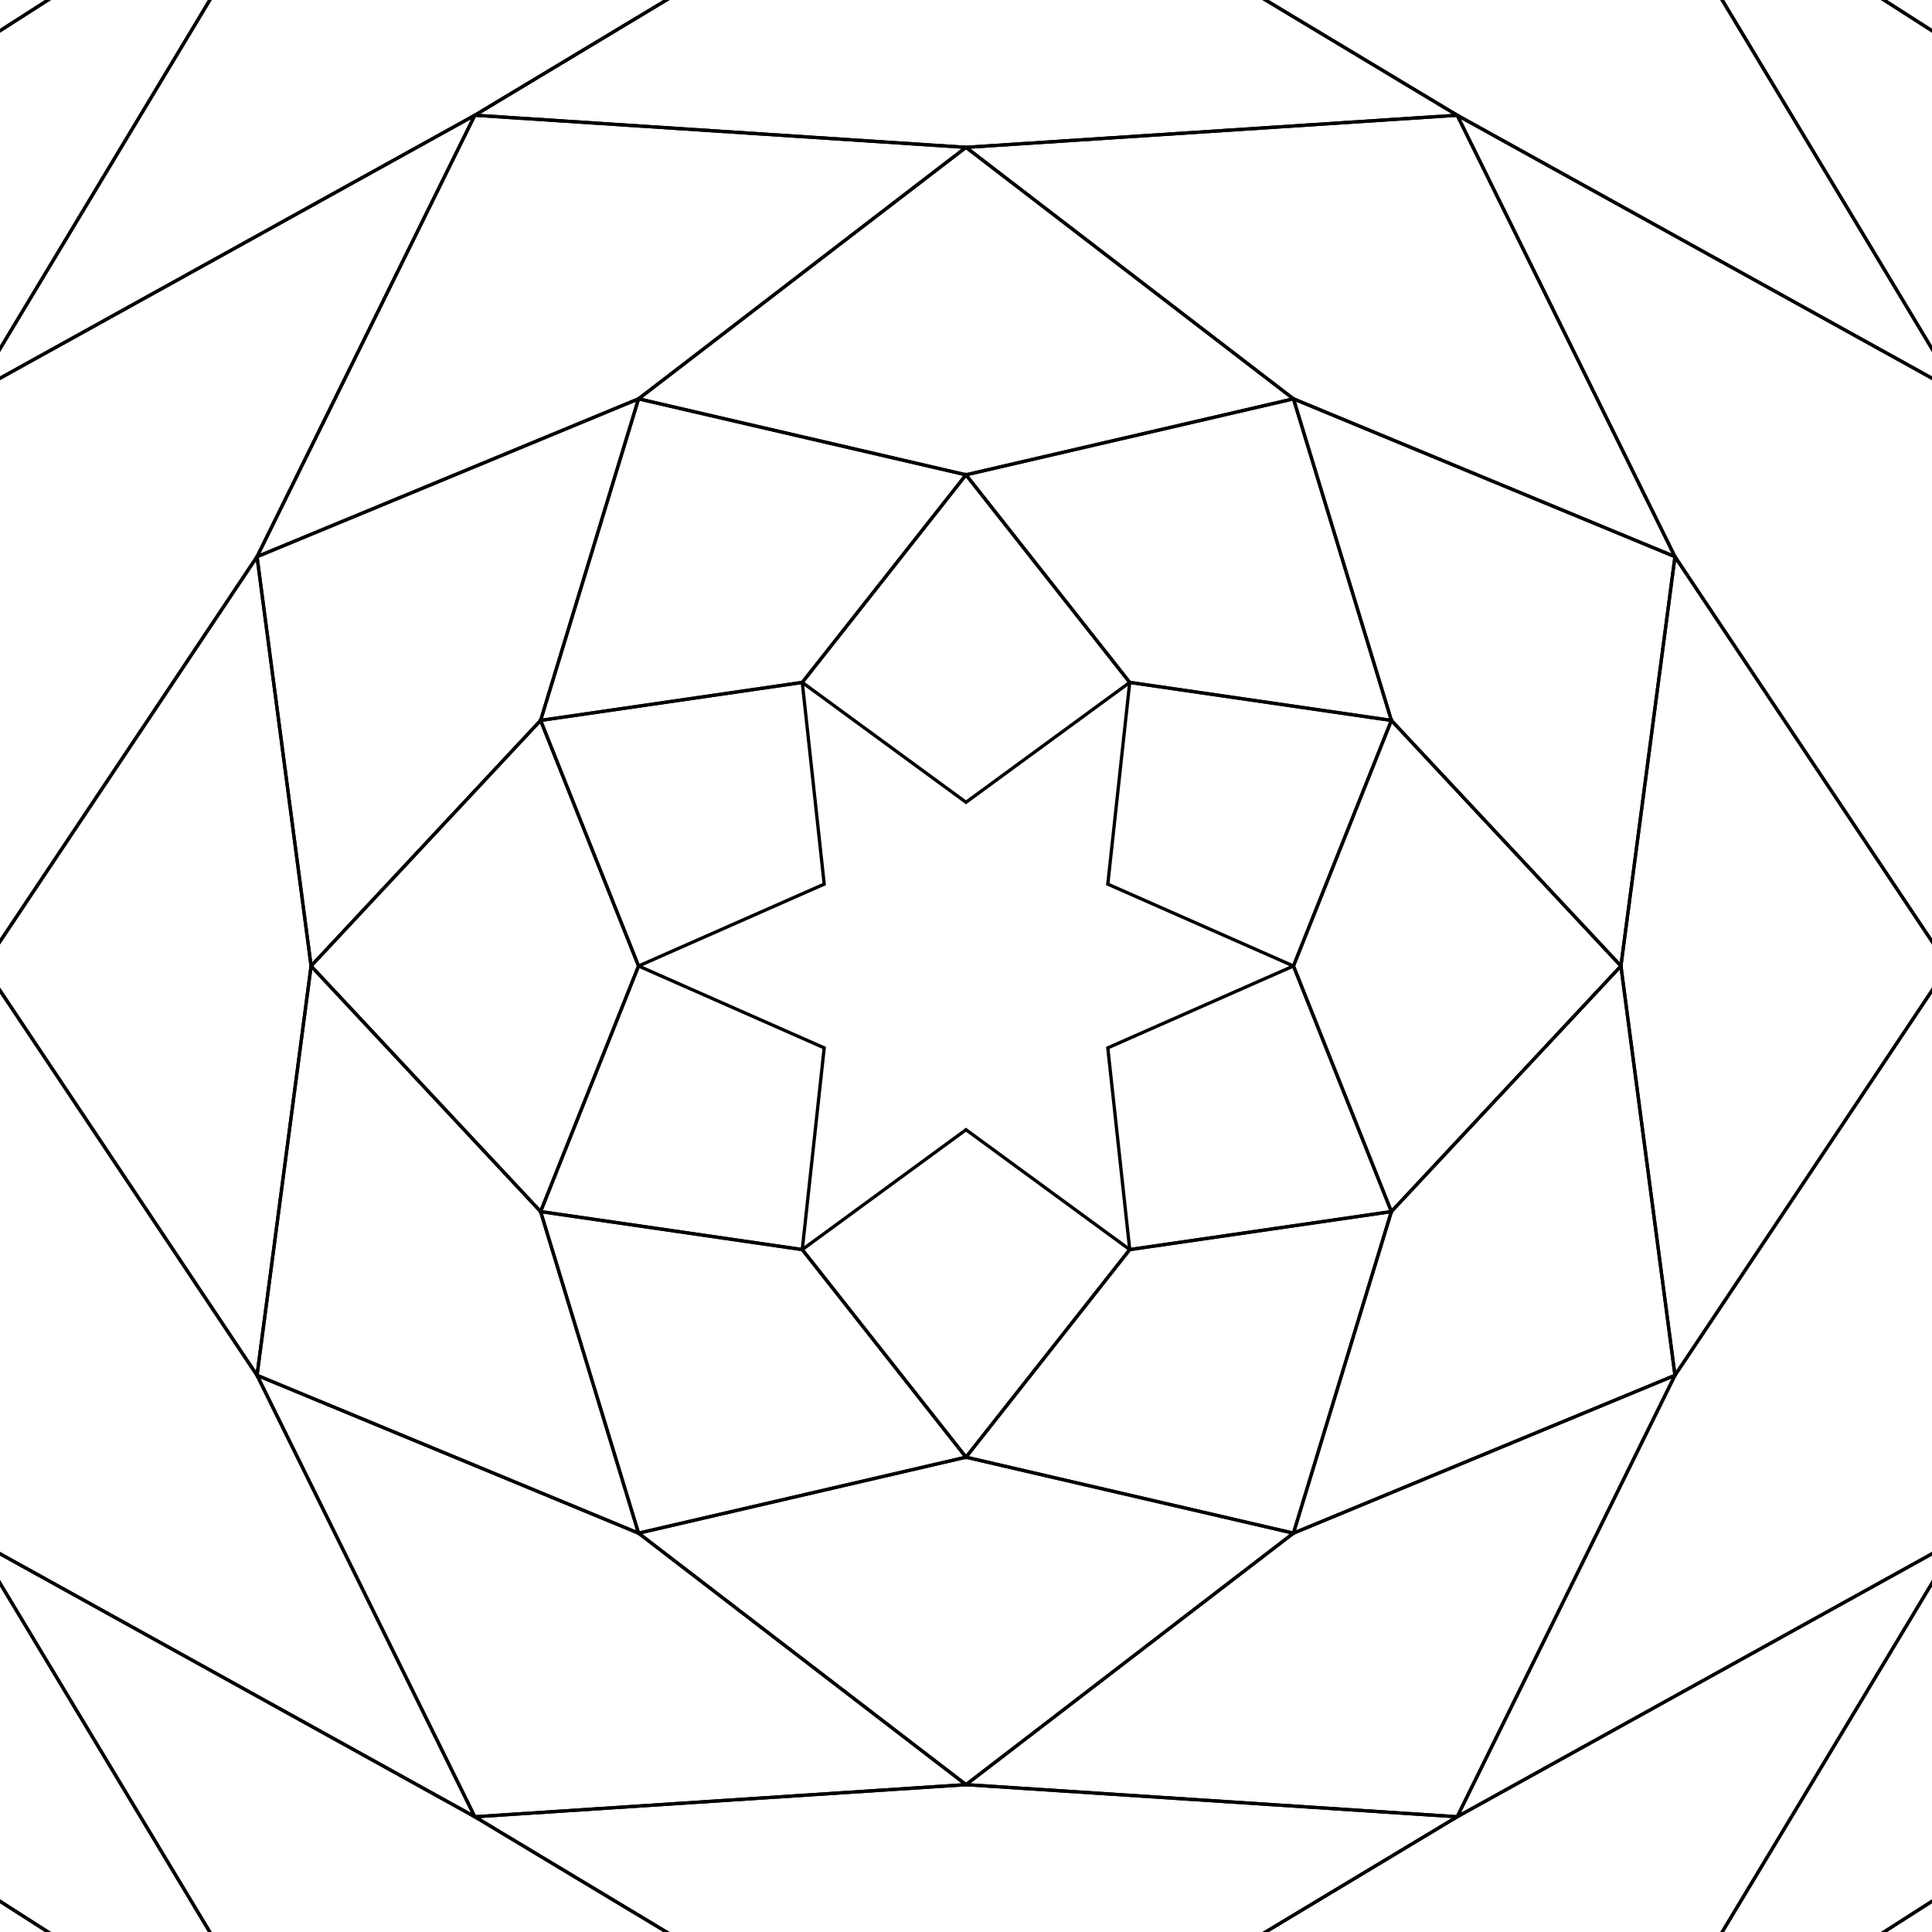
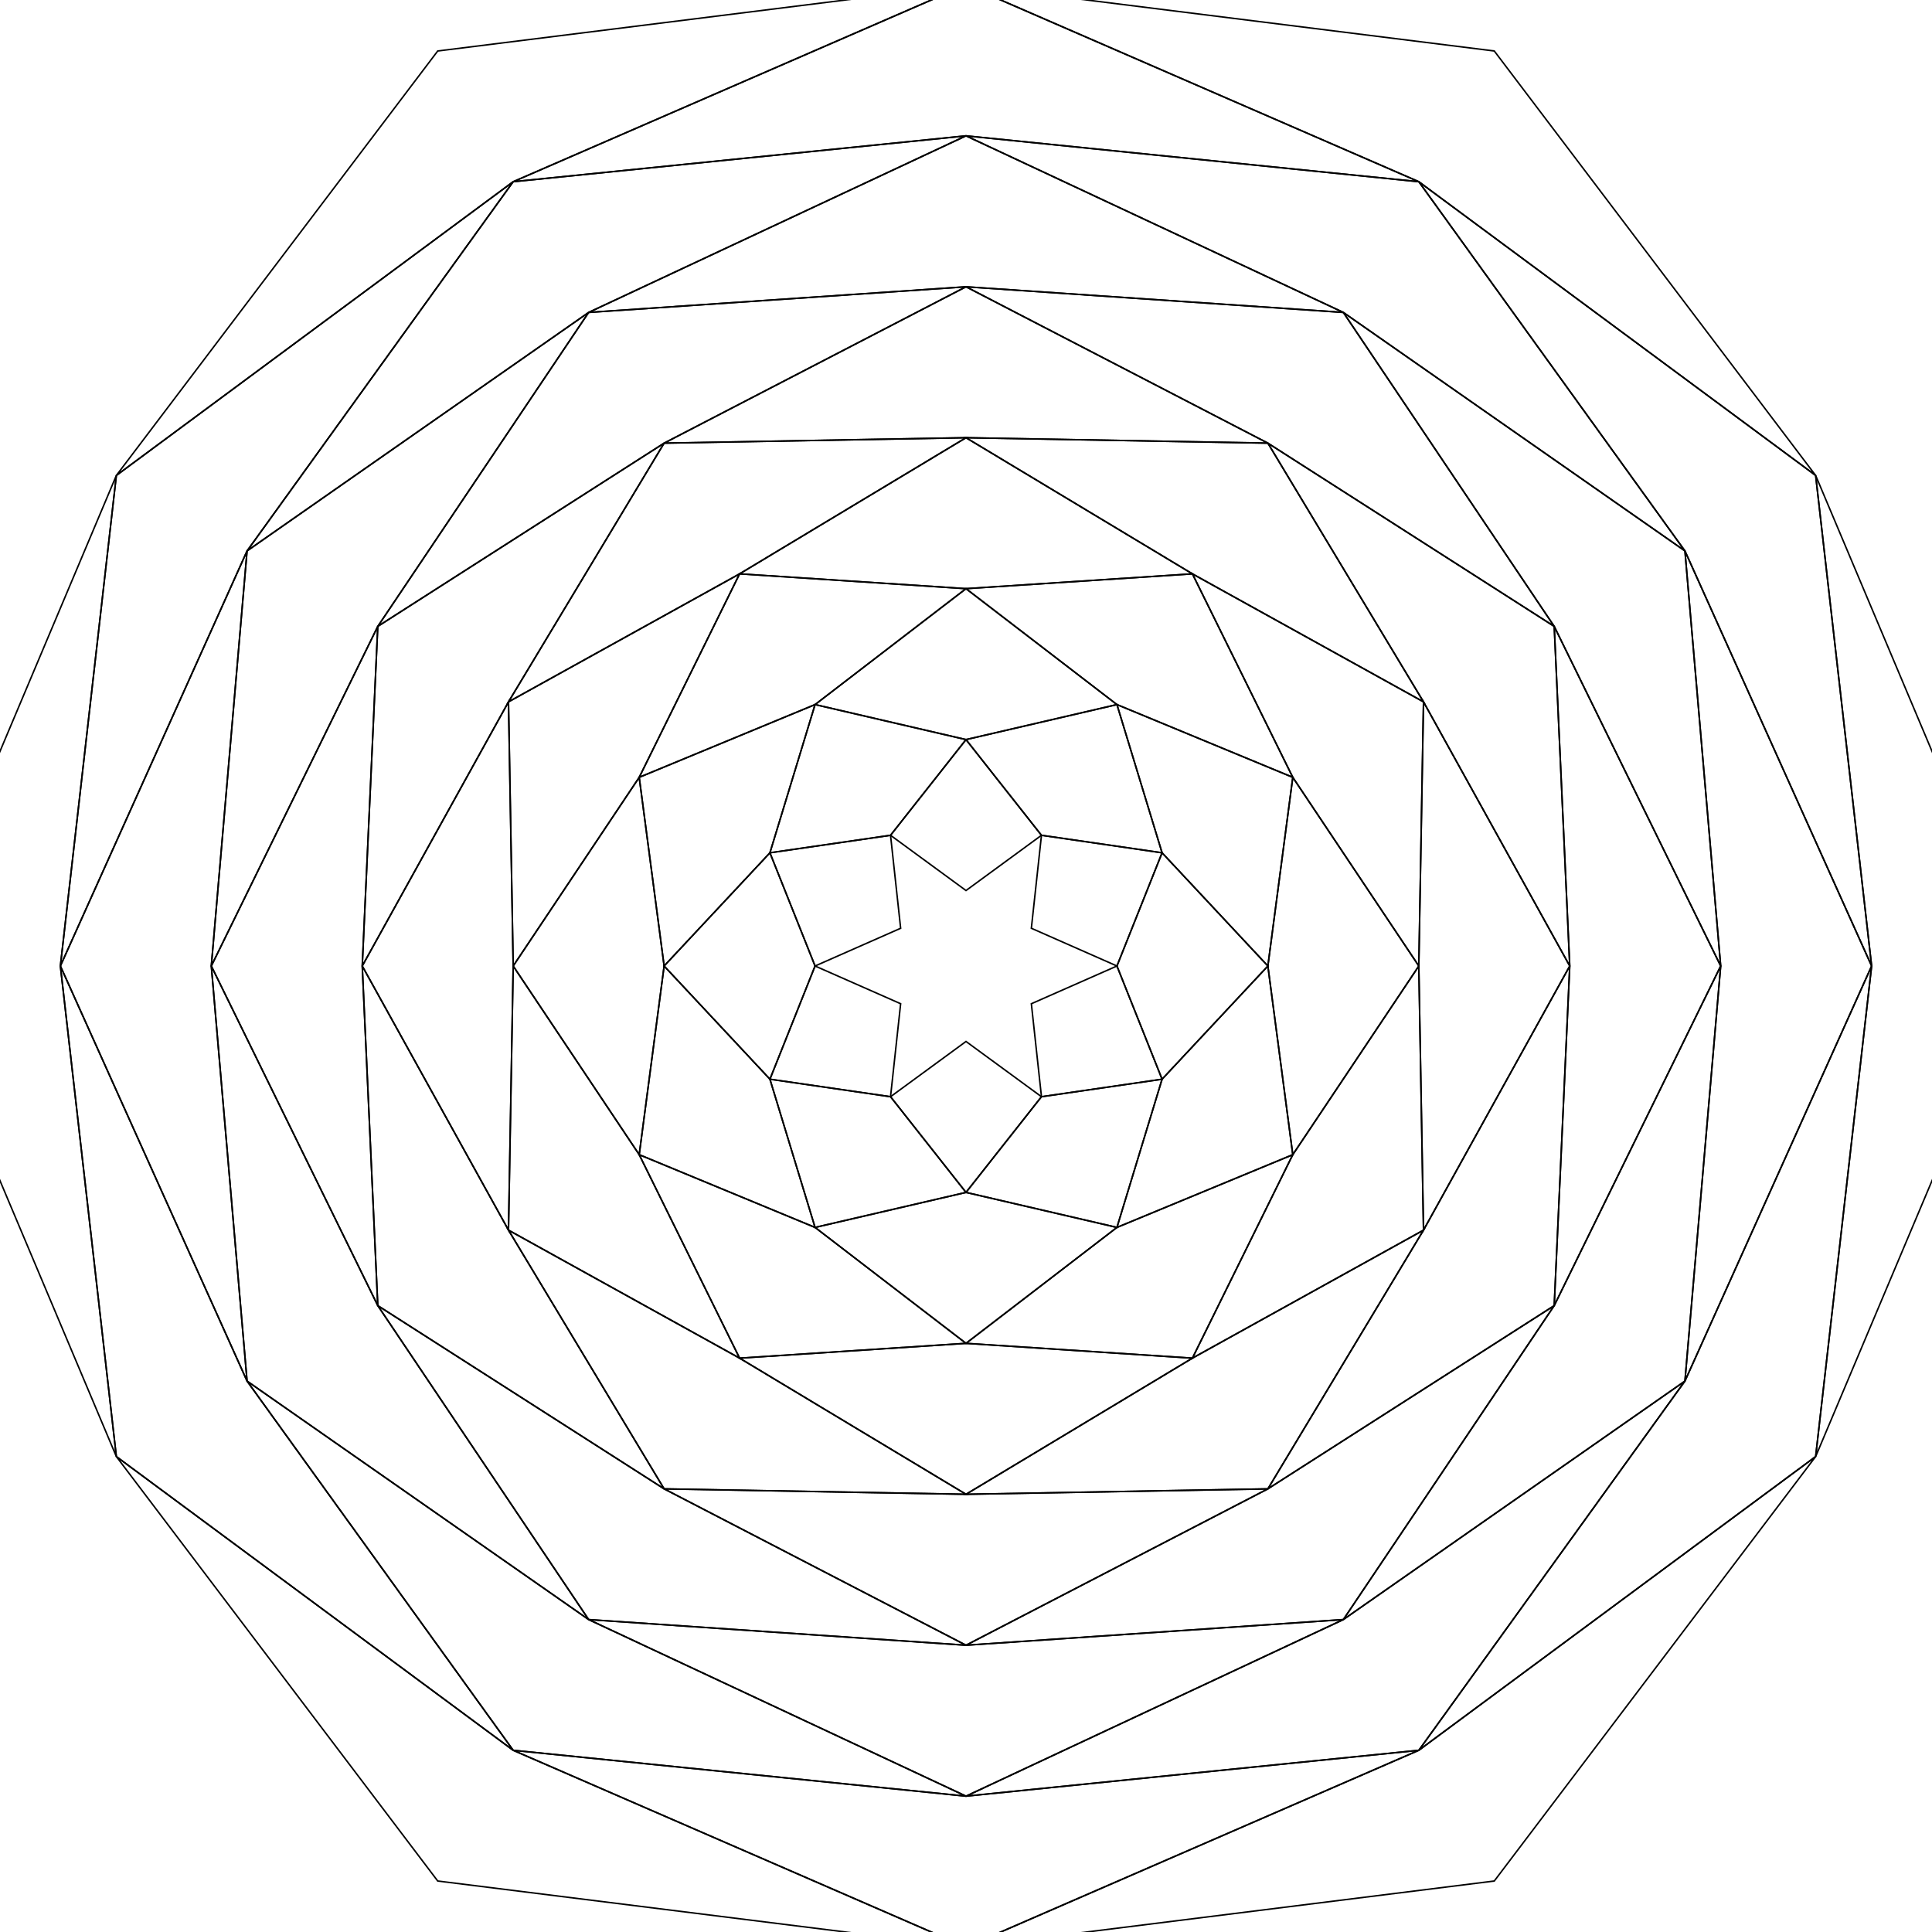
- <svg xmlns="http://www.w3.org/2000/svg" width="590" height="590">
+ <svg svg="http://www.w3.org/2000/svg" xlink="http://www.w3.org/1999/xlink" width="1280" height="1280">
  <defs />
-   <g id="canvas" transform="matrix(1,0,0,-1,0,590) translate(295,295)">
+   <g id="canvas" transform="matrix(1,0,0,-1,0,1280) translate(640,640)">
    <g id="offsetradialgrid">
      <g id="even">
        <path style="fill:none;stroke:black" d="M0,650 L300,519.615 L-0,550 L-300,519.615 Z" />
        <path style="fill:none;stroke:black" d="M562.917,325 L600,0 L476.314,275 L300,519.615 Z" />
        <path style="fill:none;stroke:black" d="M562.917,-325 L300,-519.615 L476.314,-275 L600,0 Z" />
        <path style="fill:none;stroke:black" d="M0,-650 L-300,-519.615 L0,-550 L300,-519.615 Z" />
        <path style="fill:none;stroke:black" d="M-562.917,-325 L-600,-0 L-476.314,-275 L-300,-519.615 Z" />
        <path style="fill:none;stroke:black" d="M-562.917,325 L-300,519.615 L-476.314,275 L-600,-0 Z" />
        <path style="fill:none;stroke:black" d="M-476.314,275 L-250,433.013 L-389.711,225 L-500,-0 Z" />
        <path style="fill:none;stroke:black" d="M-0,550 L250,433.013 L-0,450 L-250,433.013 Z" />
        <path style="fill:none;stroke:black" d="M476.314,275 L500,0 L389.711,225 L250,433.013 Z" />
        <path style="fill:none;stroke:black" d="M476.314,-275 L250,-433.013 L389.711,-225 L500,0 Z" />
        <path style="fill:none;stroke:black" d="M0,-550 L-250,-433.013 L0,-450 L250,-433.013 Z" />
        <path style="fill:none;stroke:black" d="M-476.314,-275 L-500,-0 L-389.711,-225 L-250,-433.013 Z" />
        <path style="fill:none;stroke:black" d="M-389.711,-225 L-400,-0 L-303.109,-175 L-200,-346.41 Z" />
        <path style="fill:none;stroke:black" d="M-389.711,225 L-200,346.41 L-303.109,175 L-400,-0 Z" />
        <path style="fill:none;stroke:black" d="M-0,450 L200,346.41 L-0,350 L-200,346.41 Z" />
        <path style="fill:none;stroke:black" d="M389.711,225 L400,0 L303.109,175 L200,346.41 Z" />
        <path style="fill:none;stroke:black" d="M389.711,-225 L200,-346.41 L303.109,-175 L400,0 Z" />
        <path style="fill:none;stroke:black" d="M0,-450 L-200,-346.41 L0,-350 L200,-346.41 Z" />
        <path style="fill:none;stroke:black" d="M0,-350 L-150,-259.808 L0,-250 L150,-259.808 Z" />
        <path style="fill:none;stroke:black" d="M-303.109,-175 L-300,-0 L-216.506,-125 L-150,-259.808 Z" />
        <path style="fill:none;stroke:black" d="M-303.109,175 L-150,259.808 L-216.506,125 L-300,-0 Z" />
        <path style="fill:none;stroke:black" d="M-0,350 L150,259.808 L-0,250 L-150,259.808 Z" />
        <path style="fill:none;stroke:black" d="M303.109,175 L300,0 L216.506,125 L150,259.808 Z" />
        <path style="fill:none;stroke:black" d="M303.109,-175 L150,-259.808 L216.506,-125 L300,0 Z" />
        <path style="fill:none;stroke:black" d="M216.506,-125 L100,-173.205 L129.904,-75 L200,0 Z" />
        <path style="fill:none;stroke:black" d="M0,-250 L-100,-173.205 L0,-150 L100,-173.205 Z" />
        <path style="fill:none;stroke:black" d="M-216.506,-125 L-200,-0 L-129.904,-75 L-100,-173.205 Z" />
        <path style="fill:none;stroke:black" d="M-216.506,125 L-100,173.205 L-129.904,75 L-200,-0 Z" />
        <path style="fill:none;stroke:black" d="M-0,250 L100,173.205 L-0,150 L-100,173.205 Z" />
        <path style="fill:none;stroke:black" d="M216.506,125 L200,0 L129.904,75 L100,173.205 Z" />
        <path style="fill:none;stroke:black" d="M129.904,75 L100,0 L43.301,25 L50,86.603 Z" />
        <path style="fill:none;stroke:black" d="M129.904,-75 L50,-86.603 L43.301,-25 L100,0 Z" />
        <path style="fill:none;stroke:black" d="M0,-150 L-50,-86.603 L0,-50 L50,-86.603 Z" />
        <path style="fill:none;stroke:black" d="M-129.904,-75 L-100,-0 L-43.301,-25 L-50,-86.603 Z" />
        <path style="fill:none;stroke:black" d="M-129.904,75 L-50,86.603 L-43.301,25 L-100,-0 Z" />
        <path style="fill:none;stroke:black" d="M-0,150 L50,86.603 L0,50 L-50,86.603 Z" />
      </g>
      <g id="odd">
        <path style="fill:none;stroke:black" d="M350,606.218 L562.917,325 L300,519.615 L0,650 Z" />
        <path style="fill:none;stroke:black" d="M700,0 L562.917,-325 L600,0 L562.917,325 Z" />
        <path style="fill:none;stroke:black" d="M350,-606.218 L0,-650 L300,-519.615 L562.917,-325 Z" />
        <path style="fill:none;stroke:black" d="M-350,-606.218 L-562.917,-325 L-300,-519.615 L0,-650 Z" />
        <path style="fill:none;stroke:black" d="M-700,-0 L-562.917,325 L-600,-0 L-562.917,-325 Z" />
        <path style="fill:none;stroke:black" d="M-350,606.218 L0,650 L-300,519.615 L-562.917,325 Z" />
        <path style="fill:none;stroke:black" d="M-300,519.615 L-0,550 L-250,433.013 L-476.314,275 Z" />
        <path style="fill:none;stroke:black" d="M300,519.615 L476.314,275 L250,433.013 L-0,550 Z" />
        <path style="fill:none;stroke:black" d="M600,0 L476.314,-275 L500,0 L476.314,275 Z" />
        <path style="fill:none;stroke:black" d="M300,-519.615 L0,-550 L250,-433.013 L476.314,-275 Z" />
        <path style="fill:none;stroke:black" d="M-300,-519.615 L-476.314,-275 L-250,-433.013 L0,-550 Z" />
        <path style="fill:none;stroke:black" d="M-600,-0 L-476.314,275 L-500,-0 L-476.314,-275 Z" />
        <path style="fill:none;stroke:black" d="M-500,-0 L-389.711,225 L-400,-0 L-389.711,-225 Z" />
        <path style="fill:none;stroke:black" d="M-250,433.013 L-0,450 L-200,346.41 L-389.711,225 Z" />
        <path style="fill:none;stroke:black" d="M250,433.013 L389.711,225 L200,346.41 L-0,450 Z" />
        <path style="fill:none;stroke:black" d="M500,0 L389.711,-225 L400,0 L389.711,225 Z" />
        <path style="fill:none;stroke:black" d="M250,-433.013 L0,-450 L200,-346.41 L389.711,-225 Z" />
        <path style="fill:none;stroke:black" d="M-250,-433.013 L-389.711,-225 L-200,-346.41 L0,-450 Z" />
        <path style="fill:none;stroke:black" d="M-200,-346.41 L-303.109,-175 L-150,-259.808 L0,-350 Z" />
        <path style="fill:none;stroke:black" d="M-400,-0 L-303.109,175 L-300,-0 L-303.109,-175 Z" />
        <path style="fill:none;stroke:black" d="M-200,346.41 L-0,350 L-150,259.808 L-303.109,175 Z" />
        <path style="fill:none;stroke:black" d="M200,346.41 L303.109,175 L150,259.808 L-0,350 Z" />
        <path style="fill:none;stroke:black" d="M400,0 L303.109,-175 L300,0 L303.109,175 Z" />
        <path style="fill:none;stroke:black" d="M200,-346.41 L0,-350 L150,-259.808 L303.109,-175 Z" />
        <path style="fill:none;stroke:black" d="M150,-259.808 L0,-250 L100,-173.205 L216.506,-125 Z" />
        <path style="fill:none;stroke:black" d="M-150,-259.808 L-216.506,-125 L-100,-173.205 L0,-250 Z" />
        <path style="fill:none;stroke:black" d="M-300,-0 L-216.506,125 L-200,-0 L-216.506,-125 Z" />
        <path style="fill:none;stroke:black" d="M-150,259.808 L-0,250 L-100,173.205 L-216.506,125 Z" />
        <path style="fill:none;stroke:black" d="M150,259.808 L216.506,125 L100,173.205 L-0,250 Z" />
        <path style="fill:none;stroke:black" d="M300,0 L216.506,-125 L200,0 L216.506,125 Z" />
        <path style="fill:none;stroke:black" d="M200,0 L129.904,-75 L100,0 L129.904,75 Z" />
        <path style="fill:none;stroke:black" d="M100,-173.205 L0,-150 L50,-86.603 L129.904,-75 Z" />
        <path style="fill:none;stroke:black" d="M-100,-173.205 L-129.904,-75 L-50,-86.603 L0,-150 Z" />
        <path style="fill:none;stroke:black" d="M-200,-0 L-129.904,75 L-100,-0 L-129.904,-75 Z" />
        <path style="fill:none;stroke:black" d="M-100,173.205 L-0,150 L-50,86.603 L-129.904,75 Z" />
        <path style="fill:none;stroke:black" d="M100,173.205 L129.904,75 L50,86.603 L-0,150 Z" />
      </g>
    </g>
  </g>
</svg>
